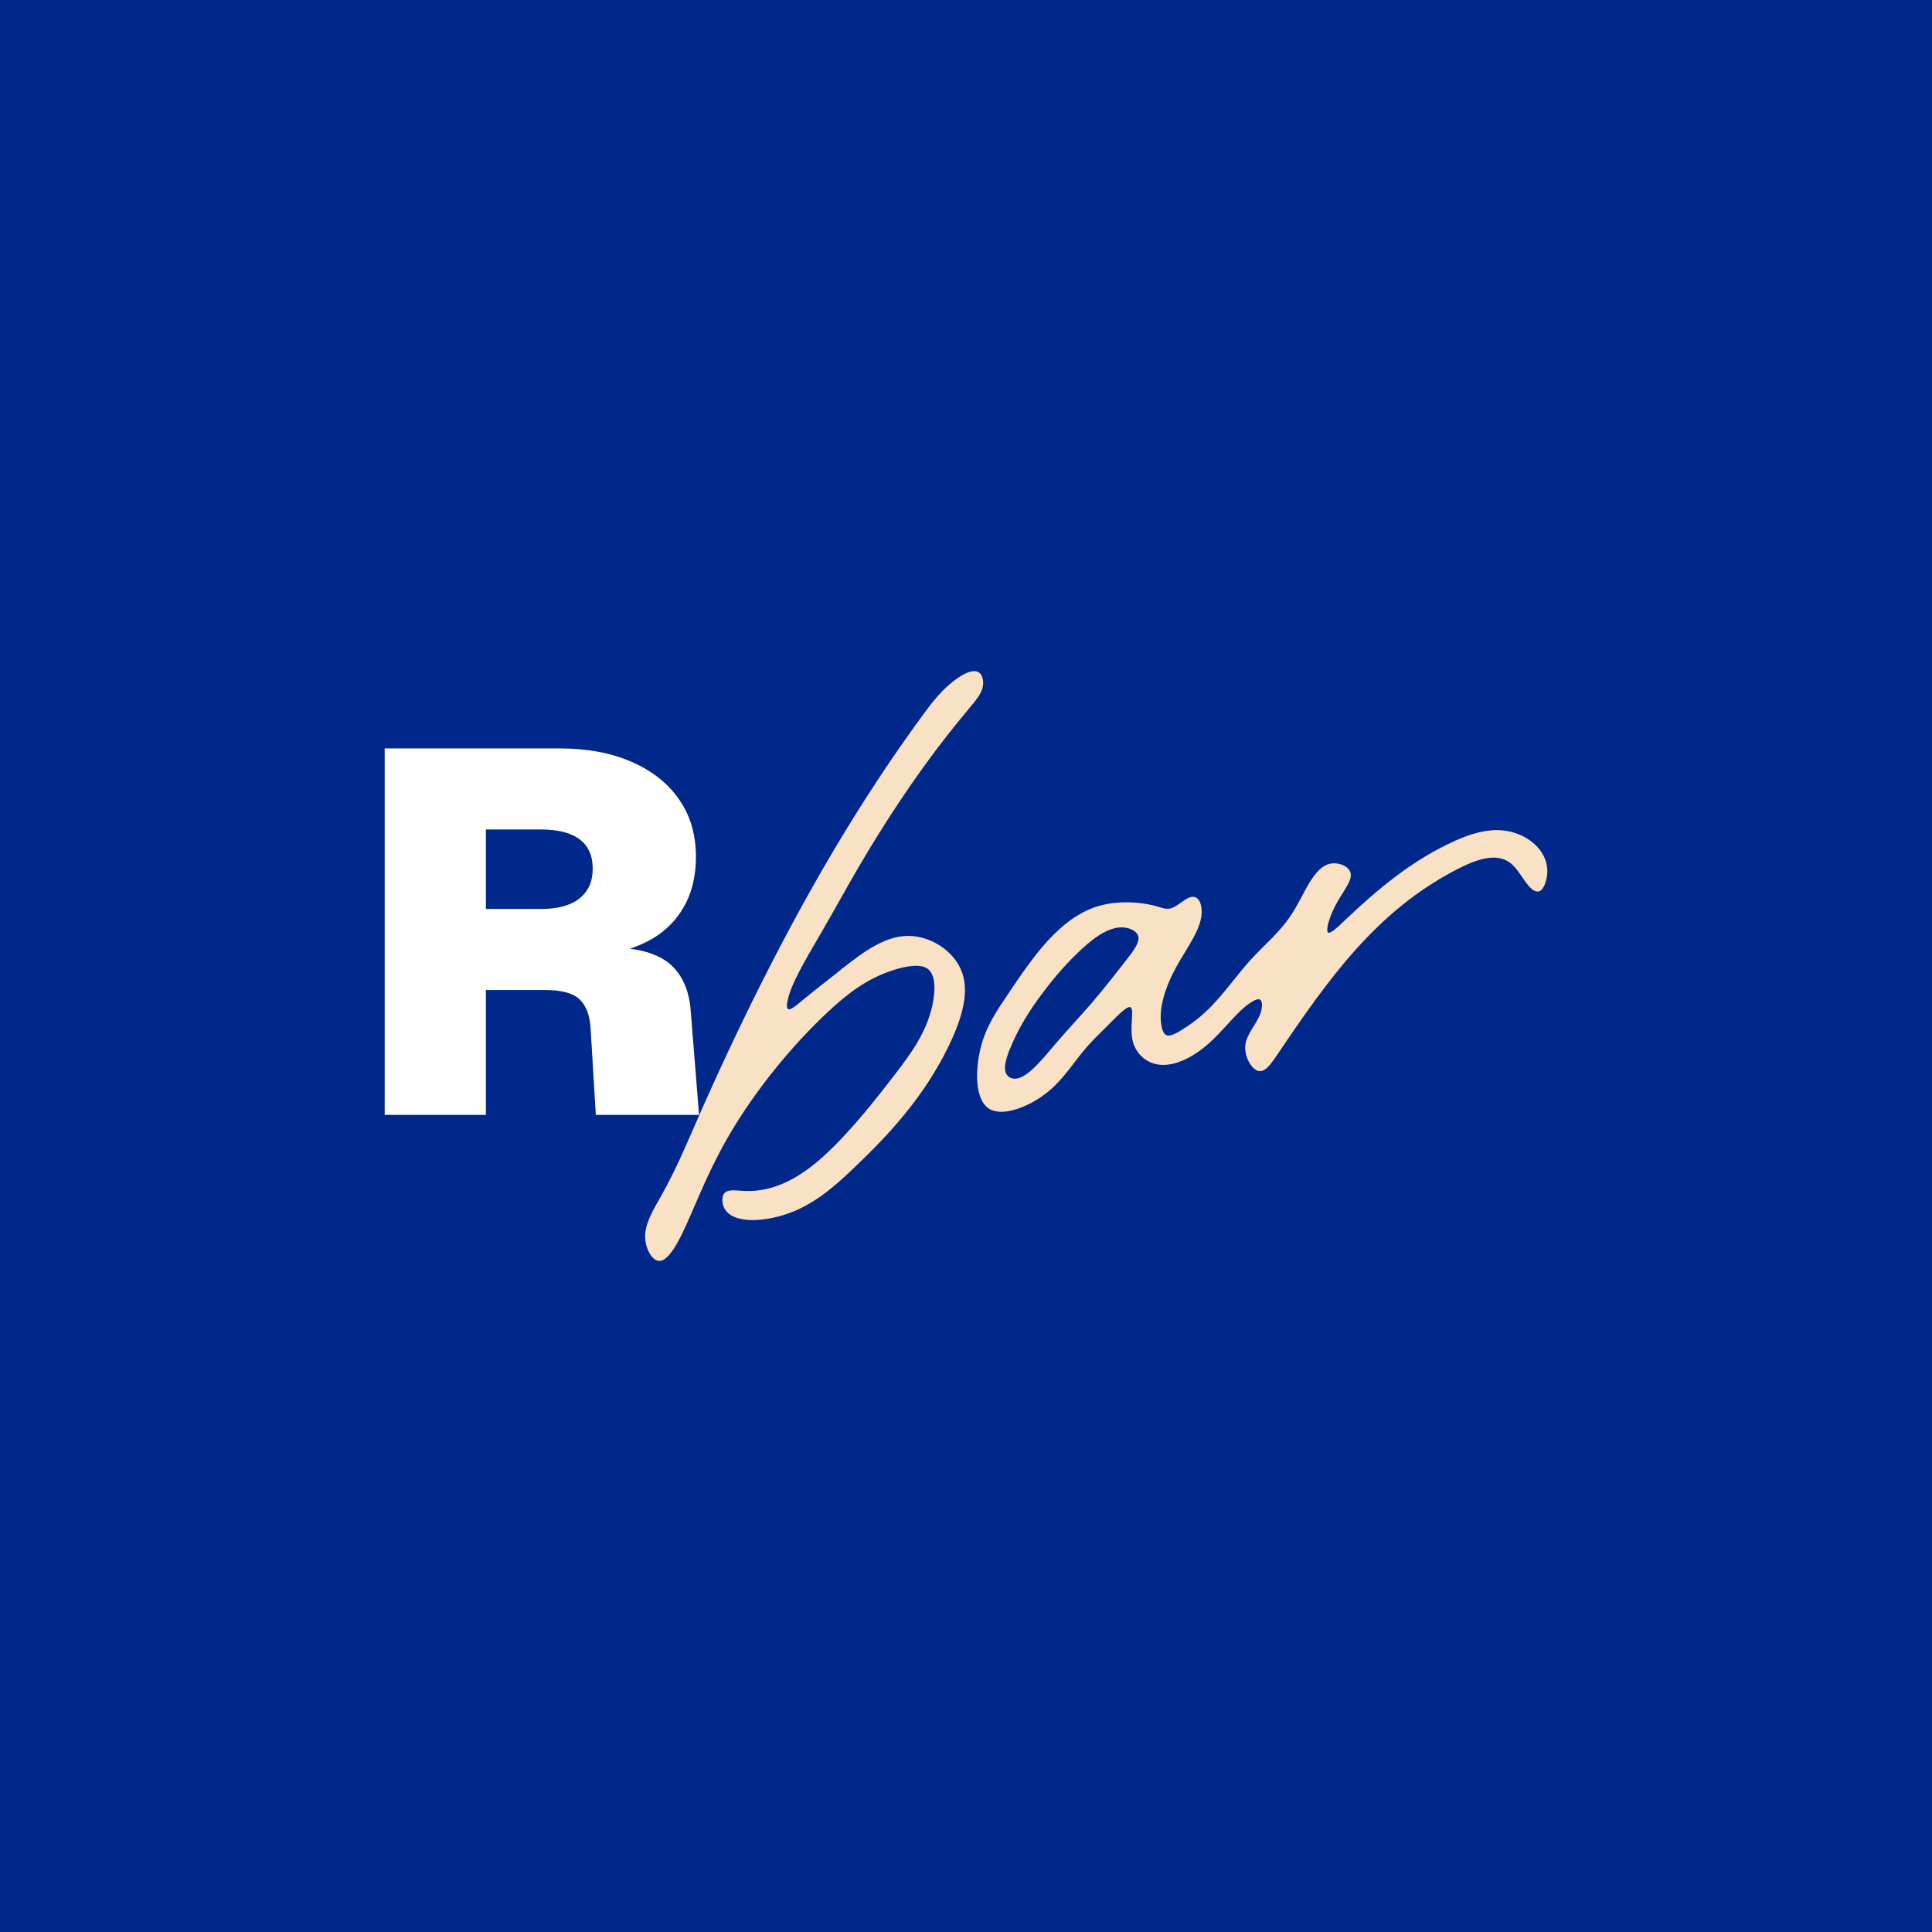
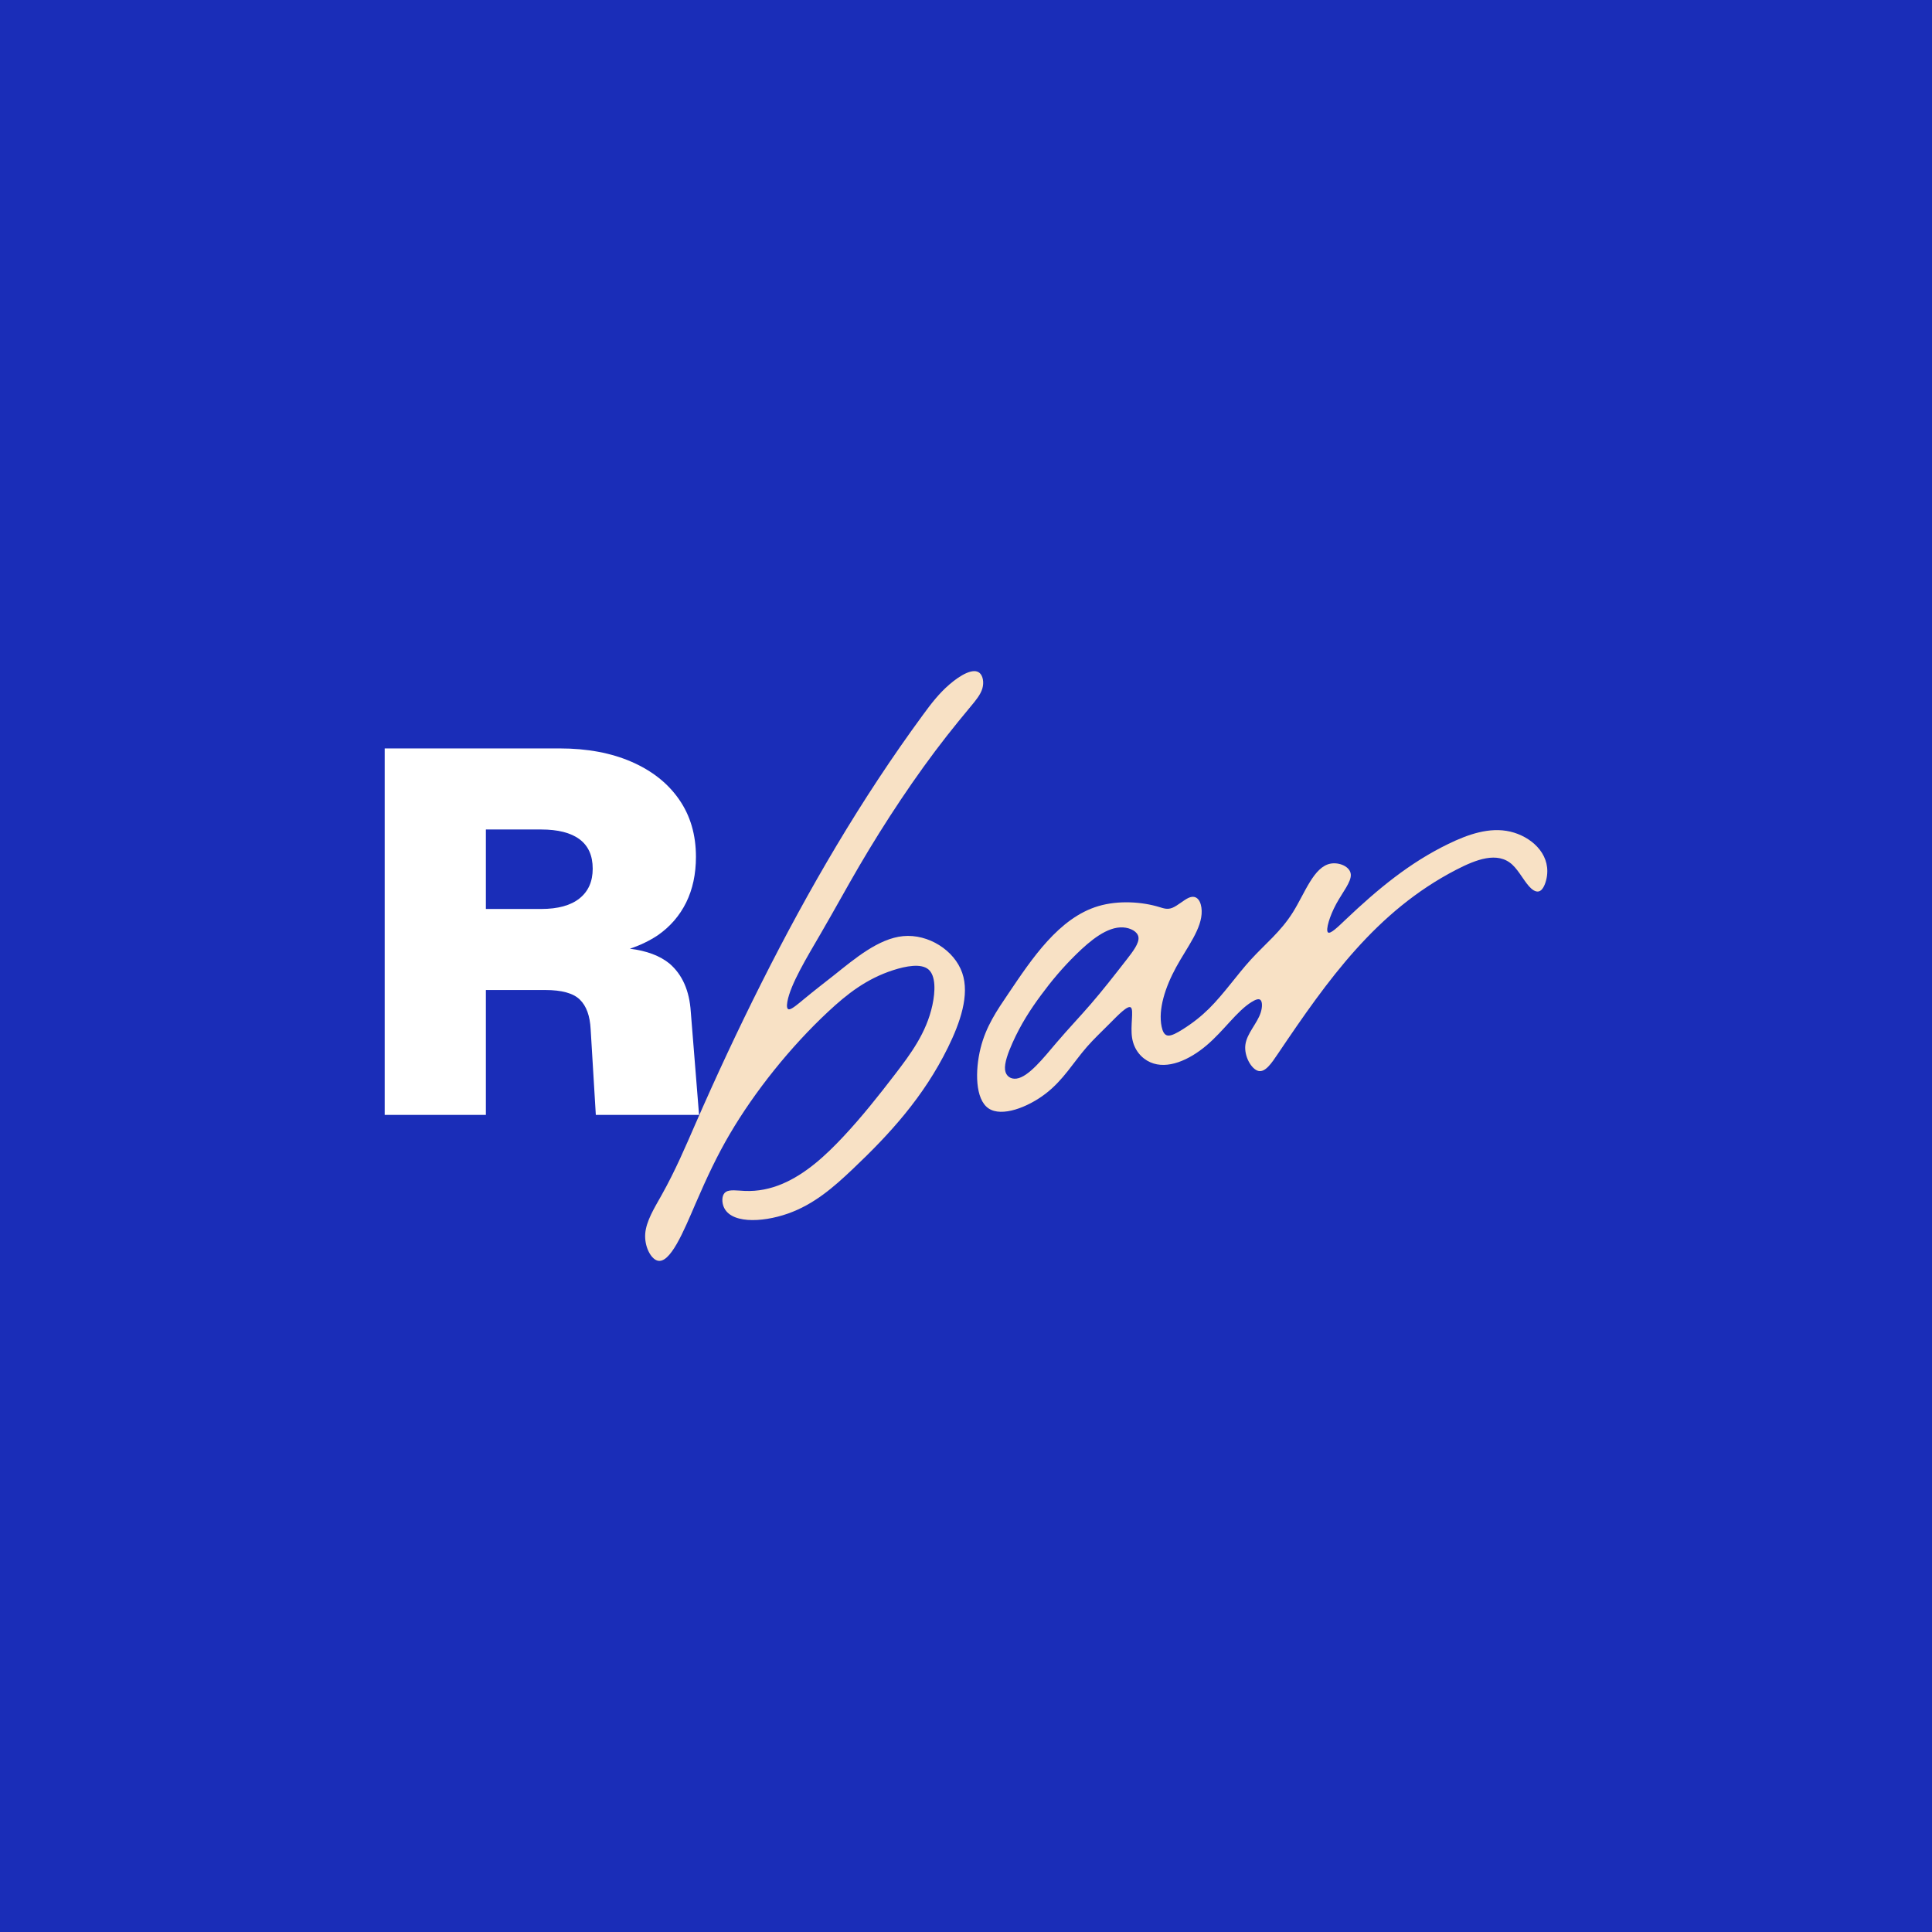
<svg xmlns="http://www.w3.org/2000/svg" viewBox="0 0 5271.8 5271.8" width="527" height="527">
-   <rect width="5271.8" height="5271.8" rx="0.0" fill="#00288A" />
+   <rect width="5271.8" height="5271.8" rx="0.0" fill="#1A2DB8" />
  <path fill="#FFFFFF" d="M1049.7,3042.2 L1049.7,2042.2 L1527.2,2042.2 C1602.3,2042.2 1667.8,2054.5 1723.7,2078.9 C1779.5,2103.3 1822.7,2137.5 1853.2,2181.7 C1883.8,2225.8 1899.0,2277.9 1899.0,2338.0 C1899.0,2385.0 1890.1,2426.5 1872.3,2462.7 C1854.4,2498.8 1828.6,2528.6 1794.8,2552.1 C1772.3,2567.1 1746.9,2579.3 1718.7,2588.7 C1764.7,2594.4 1800.9,2608.0 1827.2,2629.6 C1861.9,2659.6 1881.2,2703.3 1884.9,2760.6 L1907.5,3042.2 L1625.8,3042.2 L1611.7,2808.4 C1609.8,2771.8 1600.0,2744.8 1582.1,2727.5 C1564.3,2710.1 1532.8,2701.4 1487.7,2701.4 L1325.8,2701.4 L1325.8,3042.2 L1049.7,3042.2 Z M1325.8,2480.3 L1476.5,2480.3 C1522.5,2480.3 1557.5,2470.6 1581.4,2451.4 C1605.4,2432.2 1617.3,2405.2 1617.3,2370.4 C1617.3,2334.7 1605.4,2308.0 1581.4,2290.1 C1557.5,2272.3 1522.5,2263.4 1476.5,2263.4 L1325.8,2263.4 L1325.8,2480.3 Z" />
  <path fill="#F8E1C5" d="M1793.2,3439.6 C1775.3,3433.7 1758.1,3400.8 1760.6,3366.4 C1763.2,3332.0 1785.6,3296.2 1805.0,3261.6 C1843.0,3193.8 1869.8,3130.4 1897.7,3066.5 C1953.5,2938.7 2014.0,2808.8 2078.2,2681.3 C2206.5,2426.2 2349.6,2180.7 2518.2,1951.0 C2539.7,1921.6 2561.7,1892.5 2591.1,1867.3 C2620.4,1842.1 2657.0,1820.8 2673.7,1836.9 C2682.1,1844.9 2685.4,1862.2 2680.5,1878.8 C2675.6,1895.5 2662.2,1911.6 2649.6,1926.7 C2625.6,1955.6 2604.6,1981.2 2583.7,2007.9 C2498.0,2117.1 2414.3,2244.0 2344.3,2363.6 C2309.4,2423.4 2277.9,2481.3 2239.8,2546.9 C2201.7,2612.5 2157.0,2685.7 2148.5,2733.2 C2146.4,2745.3 2146.6,2755.7 2154.8,2754.0 C2163.0,2752.2 2179.3,2738.2 2194.5,2725.6 C2223.6,2701.5 2248.6,2682.5 2276.0,2660.8 C2331.8,2616.4 2397.1,2560.8 2464.4,2554.4 C2533.3,2547.9 2604.3,2593.1 2625.6,2654.7 C2646.5,2714.9 2619.8,2790.8 2586.7,2858.2 C2520.3,2993.2 2428.1,3094.2 2325.9,3190.9 C2274.9,3239.2 2221.3,3286.5 2149.6,3311.6 C2078.0,3336.7 1988.2,3339.8 1973.1,3288.4 C1969.3,3275.3 1970.3,3258.8 1980.9,3252.1 C1991.6,3245.4 2012.1,3248.8 2031.6,3249.6 C2068.8,3251.3 2102.4,3243.8 2133.8,3230.7 C2198.0,3203.8 2252.9,3153.2 2302.2,3100.4 C2352.8,3046.2 2397.5,2989.7 2441.8,2932.0 C2485.0,2875.7 2527.7,2818.4 2544.1,2743.3 C2552.4,2705.0 2553.8,2662.1 2533.0,2644.9 C2513.0,2628.5 2472.6,2635.8 2437.0,2647.3 C2364.1,2670.9 2311.2,2712.5 2259.7,2760.6 C2156.6,2856.8 2059.2,2978.7 1991.0,3095.0 C1956.9,3153.2 1930.1,3210.0 1897.9,3284.4 C1865.8,3358.9 1828.2,3451.0 1793.2,3439.6 Z M2697.5,3024.5 C2660.7,2999.7 2660.5,2921.2 2675.6,2860.3 C2690.4,2800.8 2719.8,2758.0 2751.7,2710.9 C2815.4,2616.5 2889.3,2504.5 2997.0,2472.5 C3052.3,2456.1 3116.5,2460.7 3163.2,2475.0 C3174.9,2478.5 3185.5,2482.7 3199.3,2477.0 C3213.1,2471.4 3230.1,2455.9 3243.1,2450.0 C3267.7,2438.9 3278.3,2461.8 3279.0,2485.2 C3280.4,2533.6 3239.5,2583.9 3209.3,2639.1 C3179.2,2694.3 3159.9,2754.5 3169.7,2801.4 C3172.2,2813.4 3176.7,2824.5 3186.7,2825.7 C3196.7,2826.9 3212.3,2818.1 3226.6,2809.1 C3255.0,2791.3 3277.8,2773.1 3299.0,2752.2 C3340.1,2711.4 3375.0,2660.3 3413.6,2618.0 C3452.3,2575.7 3494.7,2542.3 3527.8,2489.5 C3560.9,2436.8 3584.7,2364.9 3631.0,2356.5 C3654.7,2352.3 3684.3,2364.7 3685.9,2386.1 C3687.4,2406.3 3663.6,2434.5 3646.3,2466.2 C3628.0,2499.8 3617.0,2537.3 3623.4,2544.0 C3629.4,2550.3 3650.8,2529.3 3672.1,2509.0 C3760.2,2425.4 3846.5,2354.1 3951.6,2303.0 C4005.5,2276.8 4064.3,2256.0 4121.0,2269.2 C4176.2,2282.1 4229.3,2327.4 4221.3,2389.3 C4219.3,2405.1 4213.2,2422.0 4205.3,2428.9 C4197.4,2435.9 4187.7,2432.7 4178.5,2424.7 C4161.2,2409.6 4146.1,2377.3 4126.5,2359.3 C4086.2,2322.2 4027.1,2345.6 3973.1,2373.5 C3755.2,2486.4 3622.9,2673.9 3487.0,2875.4 C3469.7,2901.1 3452.4,2927.0 3433.5,2922.2 C3414.7,2917.4 3394.3,2882.2 3398.2,2851.1 C3402.1,2819.9 3430.5,2792.8 3440.0,2763.2 C3444.8,2748.4 3444.8,2733.0 3439.1,2728.3 C3434.1,2724.1 3424.6,2728.3 3415.4,2734.0 C3374.8,2759.0 3339.7,2812.4 3292.3,2852.5 C3245.0,2892.6 3185.4,2919.3 3138.8,2898.6 C3114.8,2888.0 3094.2,2864.8 3089.1,2831.9 C3083.9,2799.1 3094.1,2756.6 3085.9,2749.2 C3077.8,2741.7 3051.2,2769.6 3027.2,2793.7 C3004.4,2816.5 2984.0,2835.8 2965.9,2856.5 C2928.7,2899.0 2901.7,2947.1 2852.8,2984.5 C2804.0,3021.9 2733.3,3048.7 2697.5,3024.5 Z M2773.5,2943.2 C2806.4,2939.0 2847.5,2886.6 2883.0,2844.9 C2917.4,2804.7 2946.5,2774.5 2976.5,2739.7 C3007.6,2703.8 3039.6,2662.9 3074.0,2618.7 C3091.1,2596.7 3108.8,2573.8 3106.5,2557.3 C3104.3,2541.8 3084.6,2531.8 3064.4,2530.6 C3021.1,2528.1 2975.1,2566.4 2937.1,2603.5 C2899.0,2640.8 2868.9,2677.0 2840.6,2715.4 C2812.3,2753.7 2785.8,2794.1 2762.6,2846.0 C2751.0,2872.0 2740.2,2900.8 2742.5,2919.4 C2744.7,2936.7 2758.2,2945.2 2773.5,2943.2 Z" />
</svg>
